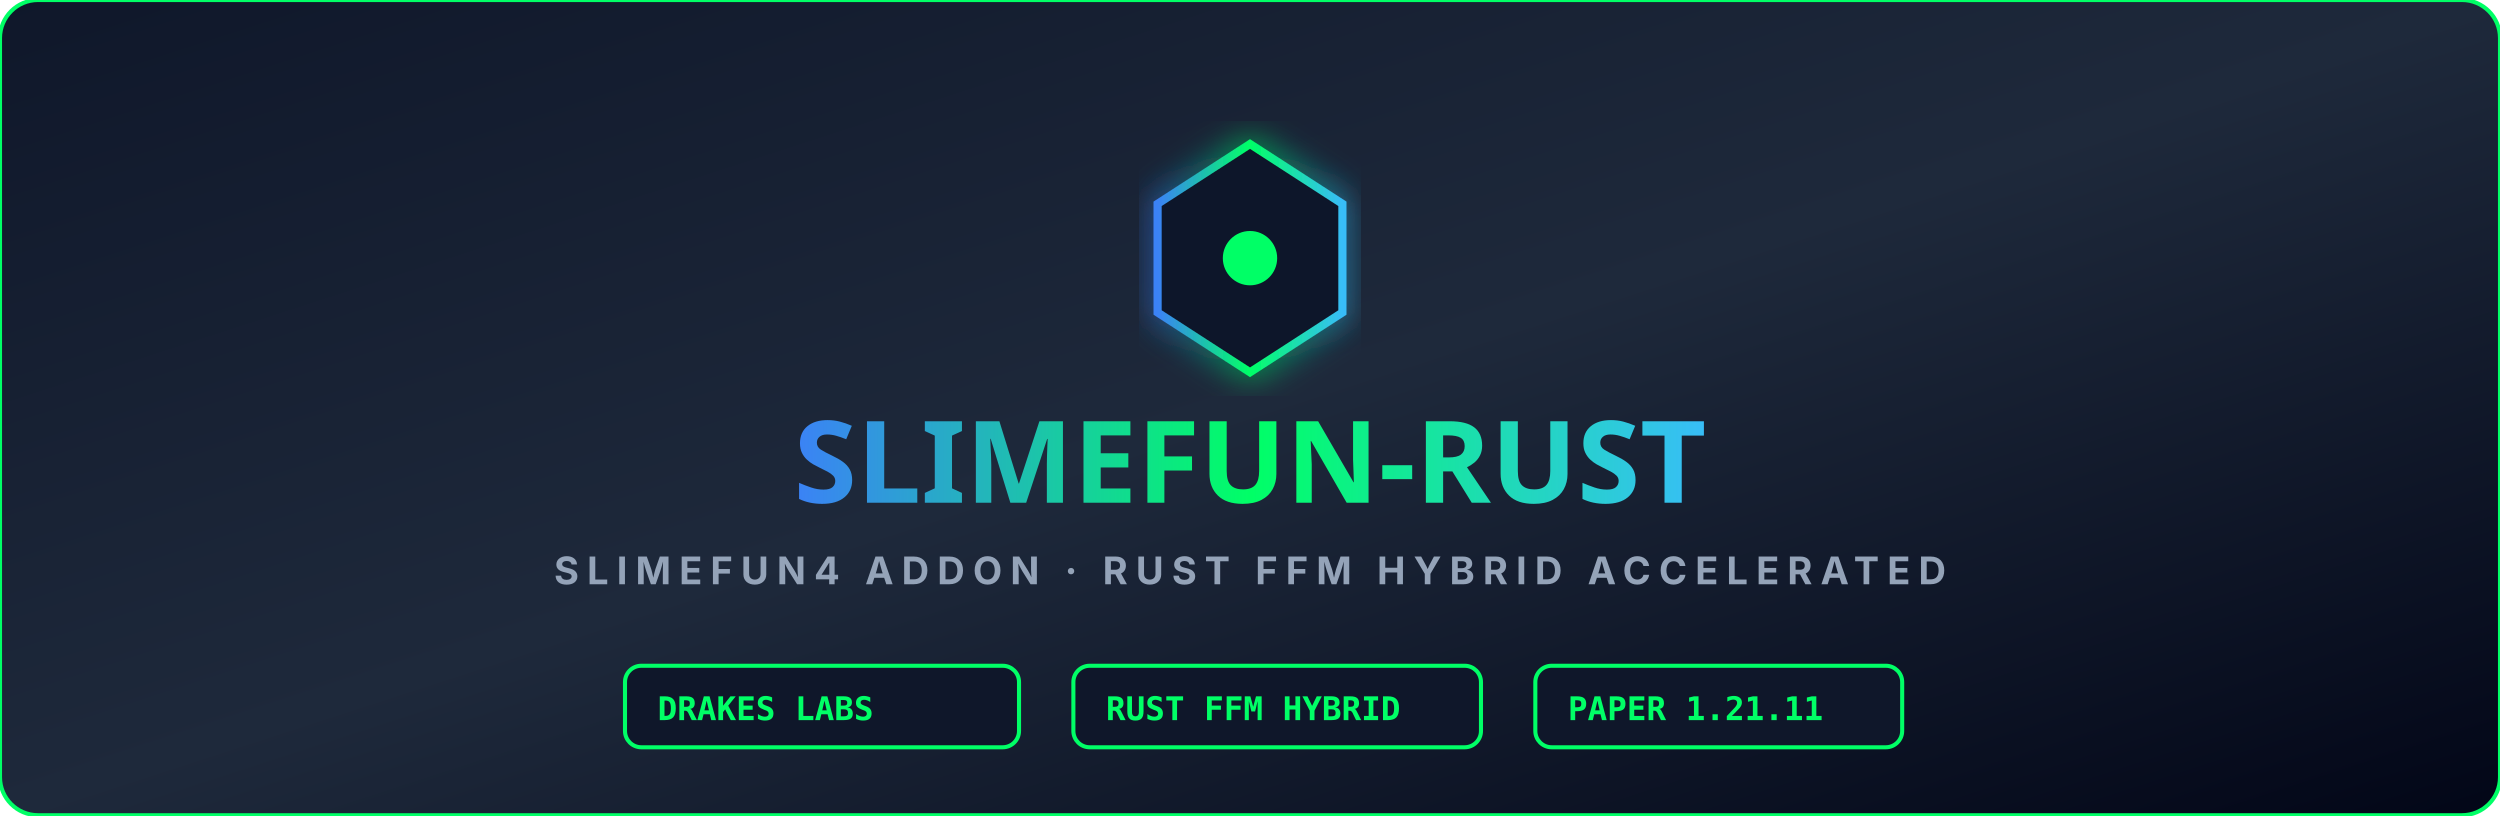
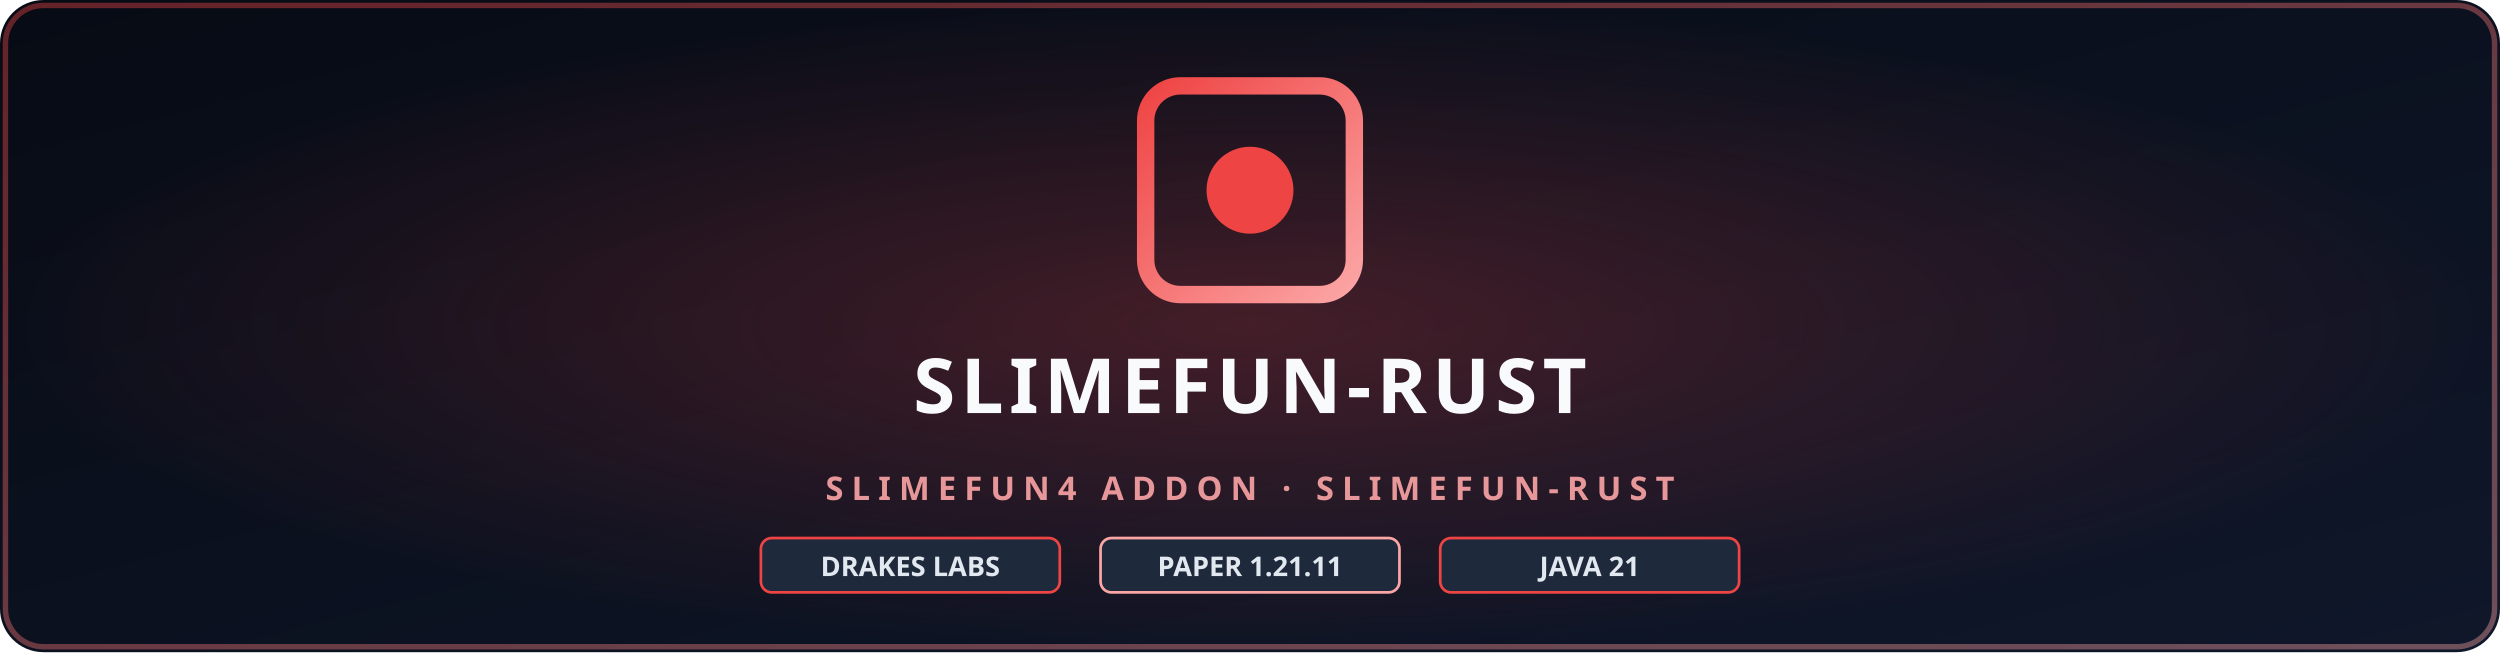
- <svg xmlns="http://www.w3.org/2000/svg" viewBox="0 0 920 300" width="920" height="300">
+ <svg xmlns="http://www.w3.org/2000/svg" viewBox="0 0 920 240" width="920" height="240" role="img" aria-label="Slimefun-Rust Banner">
  <defs>
-     <linearGradient id="bgG" x1="0%" y1="0%" x2="100%" y2="100%">
-       <stop offset="0%" stop-color="#0F172A" />
-       <stop offset="50%" stop-color="#1E293B" />
-       <stop offset="100%" stop-color="#020617" />
+     <linearGradient id="bFondo" x1="0" y1="0" x2="1" y2="1">
+       <stop offset="0%" stop-color="#070B14" />
+       <stop offset="100%" stop-color="#0F172A" />
    </linearGradient>
-     <linearGradient id="colorG" x1="0%" y1="0%" x2="100%" y2="0%">
-       <stop offset="0%" stop-color="#3B82F6" />
-       <stop offset="50%" stop-color="#00FF66" />
-       <stop offset="100%" stop-color="#38BDF8" />
+     <linearGradient id="acG" x1="0" y1="0" x2="1" y2="1">
+       <stop offset="0%" stop-color="#EF4444" />
+       <stop offset="100%" stop-color="#FCA5A5" />
    </linearGradient>
-     <filter id="glowF">
-       <feGaussianBlur stdDeviation="6" result="blur" />
-       <feMerge>
-         <feMergeNode in="blur" />
-         <feMergeNode in="SourceGraphic" />
-       </feMerge>
-     </filter>
+     <radialGradient id="bHalo" cx="50%" cy="50%" r="50%">
+       <stop offset="0%" stop-color="#EF4444" stop-opacity="0.25" />
+       <stop offset="100%" stop-color="#EF4444" stop-opacity="0" />
+     </radialGradient>
  </defs>
-   <style>
-     @keyframes pulseA {
-       0%, 100% { opacity: 0.85; filter: drop-shadow(0 0 15px rgba(0, 255, 102, 0.7)); }
-       50% { opacity: 1; filter: drop-shadow(0 0 30px rgba(56, 189, 248, 1)); }
-     }
-     .bg-a { fill: url(#bgG); }
-     .title-a { font-family: 'Outfit', 'Segoe UI', sans-serif; font-weight: 900; font-size: 42px; fill: url(#colorG); animation: pulseA 3.5s infinite ease-in-out; }
-     .sub-a { font-family: 'Inter', 'Segoe UI', sans-serif; font-weight: 700; font-size: 14px; fill: #94A3B8; letter-spacing: 3px; }
-     .badge-a { fill: #0F172A; stroke: #00FF66; stroke-width: 1.5; rx: 6px; }
-     .btext-a { font-family: 'JetBrains Mono', monospace; font-size: 12px; font-weight: 700; fill: #00FF66; }
-   </style>
-   <rect class="bg-a" width="920" height="300" rx="14" stroke="#00FF66" stroke-width="1.5" />
-   <g transform="translate(460, 95)">
-     <polygon points="0,-42 34,-20 34,20 0,42 -34,20 -34,-20" fill="#0F172A" stroke="url(#colorG)" stroke-width="3" filter="url(#glowF)" />
-     <circle cx="0" cy="0" r="10" fill="#00FF66" />
+   <rect width="920" height="240" rx="16" fill="url(#bFondo)" />
+   <rect width="920" height="240" rx="16" fill="url(#bHalo)" />
+   <rect x="2" y="2" width="916" height="236" rx="14" fill="none" stroke="url(#acG)" stroke-width="2" opacity="0.4" />
+   <g transform="translate(460,70) scale(1.6)">
+     <rect x="-24" y="-24" width="48" height="48" rx="8" fill="none" stroke="url(#acG)" stroke-width="4" />
+     <circle cx="0" cy="0" r="10" fill="#EF4444" />
  </g>
-   <text x="460" y="185" text-anchor="middle" class="title-a">SLIMEFUN-RUST</text>
-   <text x="460" y="215" text-anchor="middle" class="sub-a">SLIMEFUN4 ADDON · RUST FFM HYBRID ACCELERATED</text>
-   <g transform="translate(230, 245)">
-     <rect x="0" y="0" width="145" height="30" class="badge-a" />
-     <text x="12" y="20" class="btext-a">DRAKES LABS</text>
-     <rect x="165" y="0" width="150" height="30" class="badge-a" stroke="#FF4500" />
-     <text x="177" y="20" class="btext-a" fill="#FF7300">RUST FFM HYBRID</text>
-     <rect x="335" y="0" width="135" height="30" class="badge-a" stroke="#38BDF8" />
-     <text x="347" y="20" class="btext-a" fill="#38BDF8">PAPER 1.21.11</text>
+   <text x="460" y="152" text-anchor="middle" font-family="'Segoe UI', system-ui, -apple-system, sans-serif" font-weight="900" font-size="28" fill="#F8FAFC" letter-spacing="2">
+     SLIMEFUN-RUST
+   </text>
+   <text x="460" y="184" text-anchor="middle" font-family="'Segoe UI', system-ui, -apple-system, sans-serif" font-weight="700" font-size="12" fill="#FCA5A5" letter-spacing="3" opacity="0.9">
+     SLIMEFUN4 ADDON · SLIMEFUN-RUST
+   </text>
+   <g transform="translate(460, 210)">
+     <rect x="-180" y="-12" width="110" height="20" rx="4" fill="#1E293B" stroke="#EF4444" stroke-width="1" />
+     <text x="-125" y="2" text-anchor="middle" font-family="sans-serif" font-size="10" font-weight="700" fill="#E2E8F0">DRAKES LABS</text>
+     <rect x="-55" y="-12" width="110" height="20" rx="4" fill="#1E293B" stroke="#FCA5A5" stroke-width="1" />
+     <text x="0" y="2" text-anchor="middle" font-family="sans-serif" font-size="10" font-weight="700" fill="#E2E8F0">PAPER 1.21.11</text>
+     <rect x="70" y="-12" width="110" height="20" rx="4" fill="#1E293B" stroke="#EF4444" stroke-width="1" />
+     <text x="125" y="2" text-anchor="middle" font-family="sans-serif" font-size="10" font-weight="700" fill="#E2E8F0">JAVA 21</text>
  </g>
</svg>
